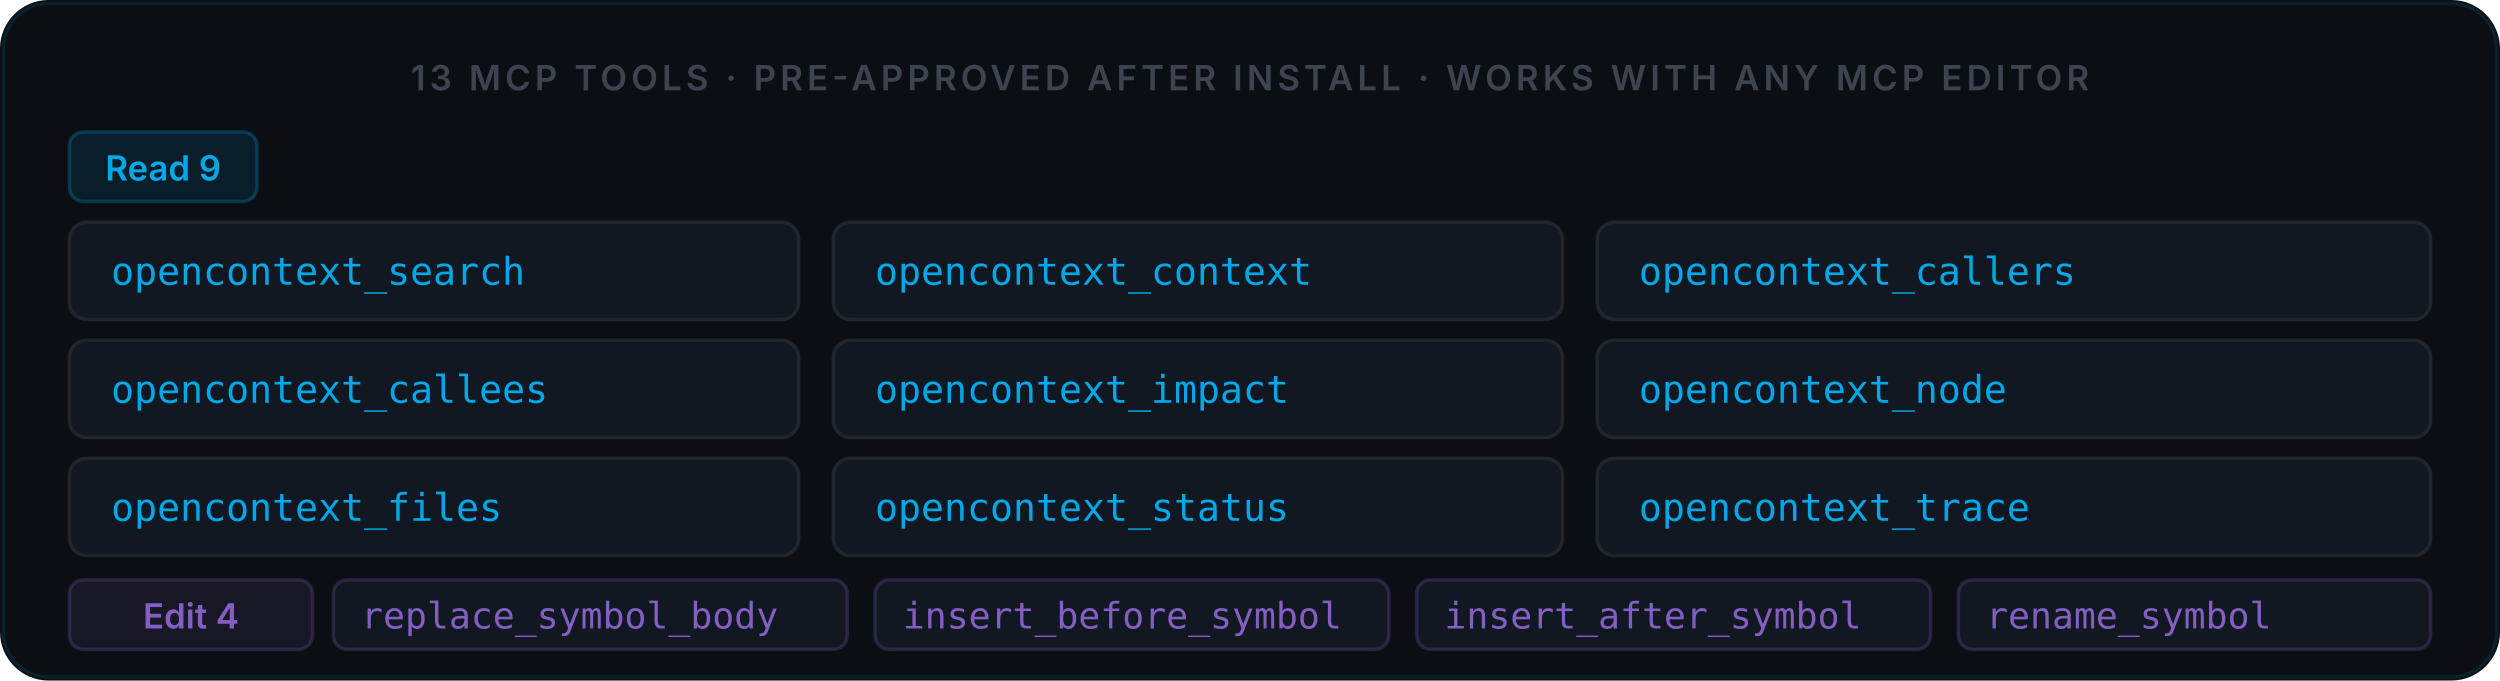
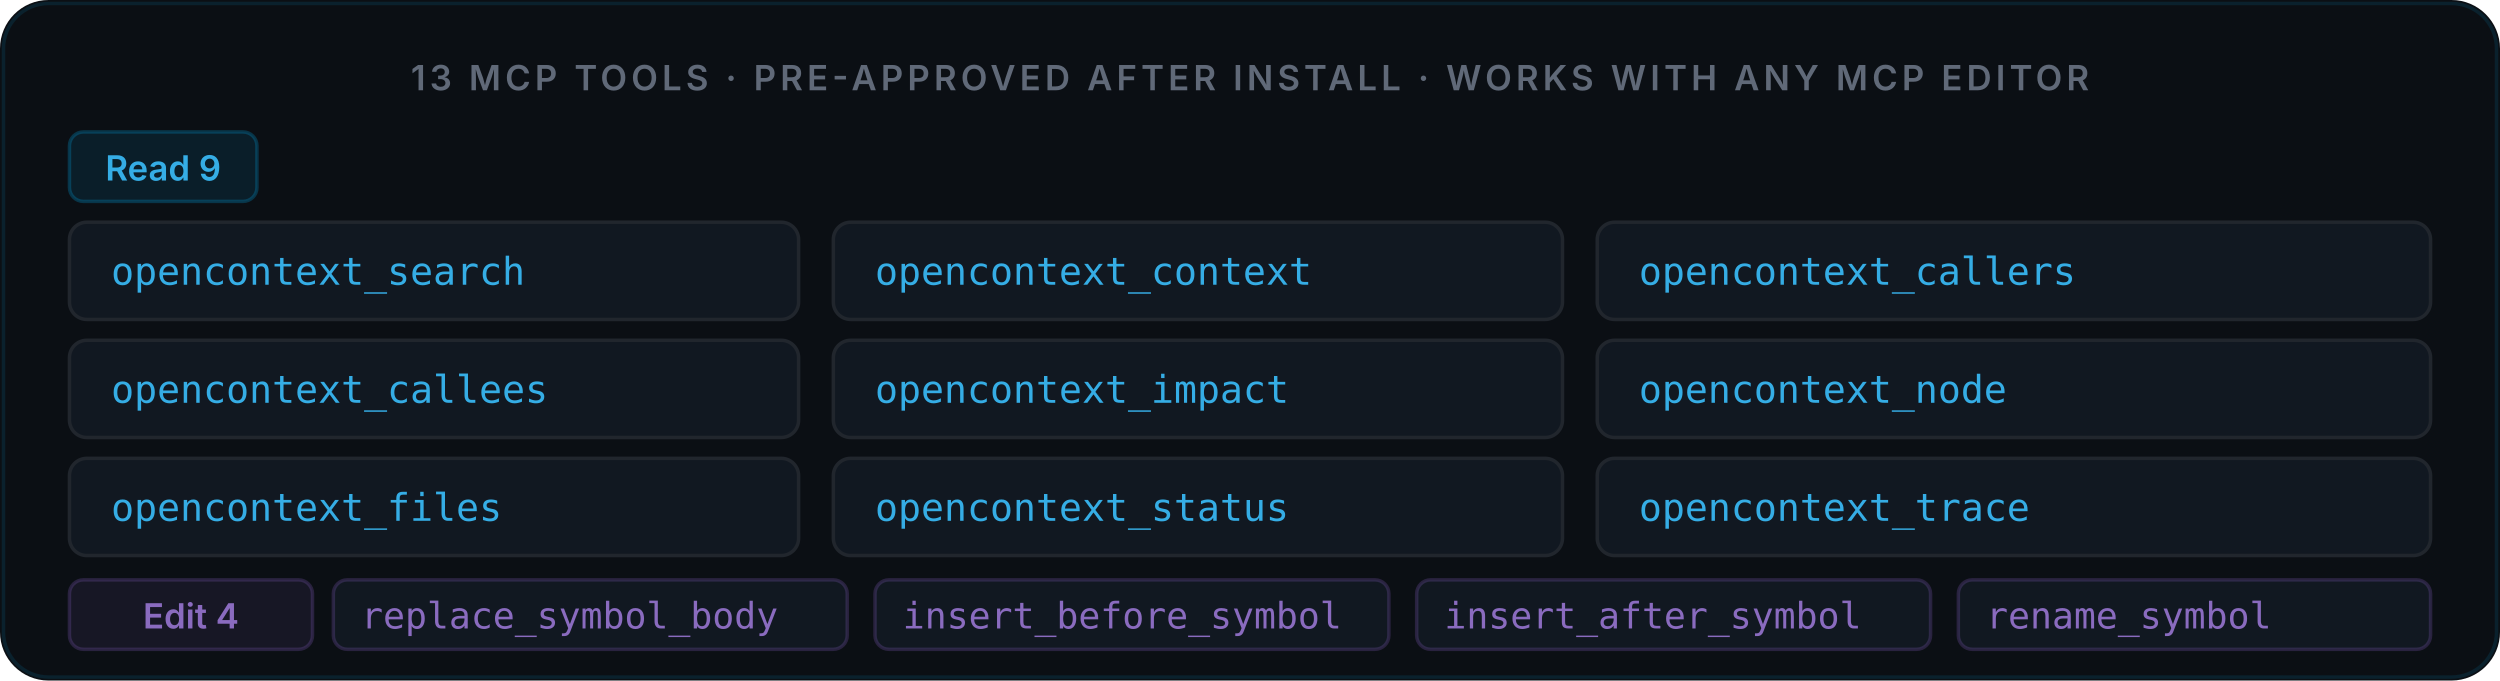
<svg xmlns="http://www.w3.org/2000/svg" viewBox="0 0 720 196" width="720" height="196" role="img" aria-label="13 MCP tools: 9 read tools and 4 symbol-level edit tools, pre-approved after opencontext install">
  <rect width="720" height="196" rx="14" fill="#0B0F14" />
  <rect x="1" y="1" width="718" height="194" rx="13" fill="none" stroke="rgba(0,168,232,0.12)" stroke-width="1" />
-   <text x="360" y="26" text-anchor="middle" font-family="-apple-system,BlinkMacSystemFont,'Segoe UI',sans-serif" font-size="10" font-weight="600" fill="#3D4450" letter-spacing="1.2">13 MCP TOOLS  ·  PRE-APPROVED AFTER INSTALL  ·  WORKS WITH ANY MCP EDITOR</text>
+   <text x="360" y="26" text-anchor="middle" font-family="-apple-system,BlinkMacSystemFont,'Segoe UI',sans-serif" font-size="10" font-weight="600" fill="#606978" letter-spacing="1.2">13 MCP TOOLS  ·  PRE-APPROVED AFTER INSTALL  ·  WORKS WITH ANY MCP EDITOR</text>
  <rect x="20" y="38" width="54" height="20" rx="4" fill="rgba(0,168,232,0.10)" stroke="rgba(0,168,232,0.25)" stroke-width="1" />
-   <text x="47" y="52" text-anchor="middle" font-family="-apple-system,BlinkMacSystemFont,'Segoe UI',sans-serif" font-size="10" font-weight="600" fill="#00A8E8">Read  9</text>
+   <text x="47" y="52" text-anchor="middle" font-family="-apple-system,BlinkMacSystemFont,'Segoe UI',sans-serif" font-size="10" font-weight="600" fill="#35ADE5">Read  9</text>
  <g font-family="'JetBrains Mono','Cascadia Code',Consolas,monospace" font-size="11">
    <rect x="20" y="64" width="210" height="28" rx="5" fill="#111821" stroke="#21262D" stroke-width="1" />
-     <text x="32" y="82" fill="#00A8E8">opencontext_search</text>
+     <text x="32" y="82" fill="#35ADE5">opencontext_search</text>
    <rect x="240" y="64" width="210" height="28" rx="5" fill="#111821" stroke="#21262D" stroke-width="1" />
-     <text x="252" y="82" fill="#00A8E8">opencontext_context</text>
+     <text x="252" y="82" fill="#35ADE5">opencontext_context</text>
    <rect x="460" y="64" width="240" height="28" rx="5" fill="#111821" stroke="#21262D" stroke-width="1" />
-     <text x="472" y="82" fill="#00A8E8">opencontext_callers</text>
+     <text x="472" y="82" fill="#35ADE5">opencontext_callers</text>
    <rect x="20" y="98" width="210" height="28" rx="5" fill="#111821" stroke="#21262D" stroke-width="1" />
-     <text x="32" y="116" fill="#00A8E8">opencontext_callees</text>
+     <text x="32" y="116" fill="#35ADE5">opencontext_callees</text>
    <rect x="240" y="98" width="210" height="28" rx="5" fill="#111821" stroke="#21262D" stroke-width="1" />
-     <text x="252" y="116" fill="#00A8E8">opencontext_impact</text>
+     <text x="252" y="116" fill="#35ADE5">opencontext_impact</text>
    <rect x="460" y="98" width="240" height="28" rx="5" fill="#111821" stroke="#21262D" stroke-width="1" />
-     <text x="472" y="116" fill="#00A8E8">opencontext_node</text>
+     <text x="472" y="116" fill="#35ADE5">opencontext_node</text>
    <rect x="20" y="132" width="210" height="28" rx="5" fill="#111821" stroke="#21262D" stroke-width="1" />
-     <text x="32" y="150" fill="#00A8E8">opencontext_files</text>
+     <text x="32" y="150" fill="#35ADE5">opencontext_files</text>
    <rect x="240" y="132" width="210" height="28" rx="5" fill="#111821" stroke="#21262D" stroke-width="1" />
-     <text x="252" y="150" fill="#00A8E8">opencontext_status</text>
+     <text x="252" y="150" fill="#35ADE5">opencontext_status</text>
    <rect x="460" y="132" width="240" height="28" rx="5" fill="#111821" stroke="#21262D" stroke-width="1" />
-     <text x="472" y="150" fill="#00A8E8">opencontext_trace</text>
+     <text x="472" y="150" fill="#35ADE5">opencontext_trace</text>
  </g>
  <rect x="20" y="167" width="70" height="20" rx="4" fill="rgba(132,92,194,0.10)" stroke="rgba(132,92,194,0.25)" stroke-width="1" />
-   <text x="55" y="181" text-anchor="middle" font-family="-apple-system,BlinkMacSystemFont,'Segoe UI',sans-serif" font-size="10" font-weight="600" fill="#845EC2">Edit  4</text>
+   <text x="55" y="181" text-anchor="middle" font-family="-apple-system,BlinkMacSystemFont,'Segoe UI',sans-serif" font-size="10" font-weight="600" fill="#8A6BBF">Edit  4</text>
  <g font-family="'JetBrains Mono','Cascadia Code',Consolas,monospace" font-size="10.5">
    <rect x="96" y="167" width="148" height="20" rx="4" fill="#111821" stroke="rgba(132,92,194,0.25)" stroke-width="1" />
-     <text x="104" y="181" fill="#845EC2">replace_symbol_body</text>
+     <text x="104" y="181" fill="#8A6BBF">replace_symbol_body</text>
    <rect x="252" y="167" width="148" height="20" rx="4" fill="#111821" stroke="rgba(132,92,194,0.25)" stroke-width="1" />
-     <text x="260" y="181" fill="#845EC2">insert_before_symbol</text>
+     <text x="260" y="181" fill="#8A6BBF">insert_before_symbol</text>
    <rect x="408" y="167" width="148" height="20" rx="4" fill="#111821" stroke="rgba(132,92,194,0.25)" stroke-width="1" />
-     <text x="416" y="181" fill="#845EC2">insert_after_symbol</text>
+     <text x="416" y="181" fill="#8A6BBF">insert_after_symbol</text>
    <rect x="564" y="167" width="136" height="20" rx="4" fill="#111821" stroke="rgba(132,92,194,0.25)" stroke-width="1" />
-     <text x="572" y="181" fill="#845EC2">rename_symbol</text>
+     <text x="572" y="181" fill="#8A6BBF">rename_symbol</text>
  </g>
</svg>
